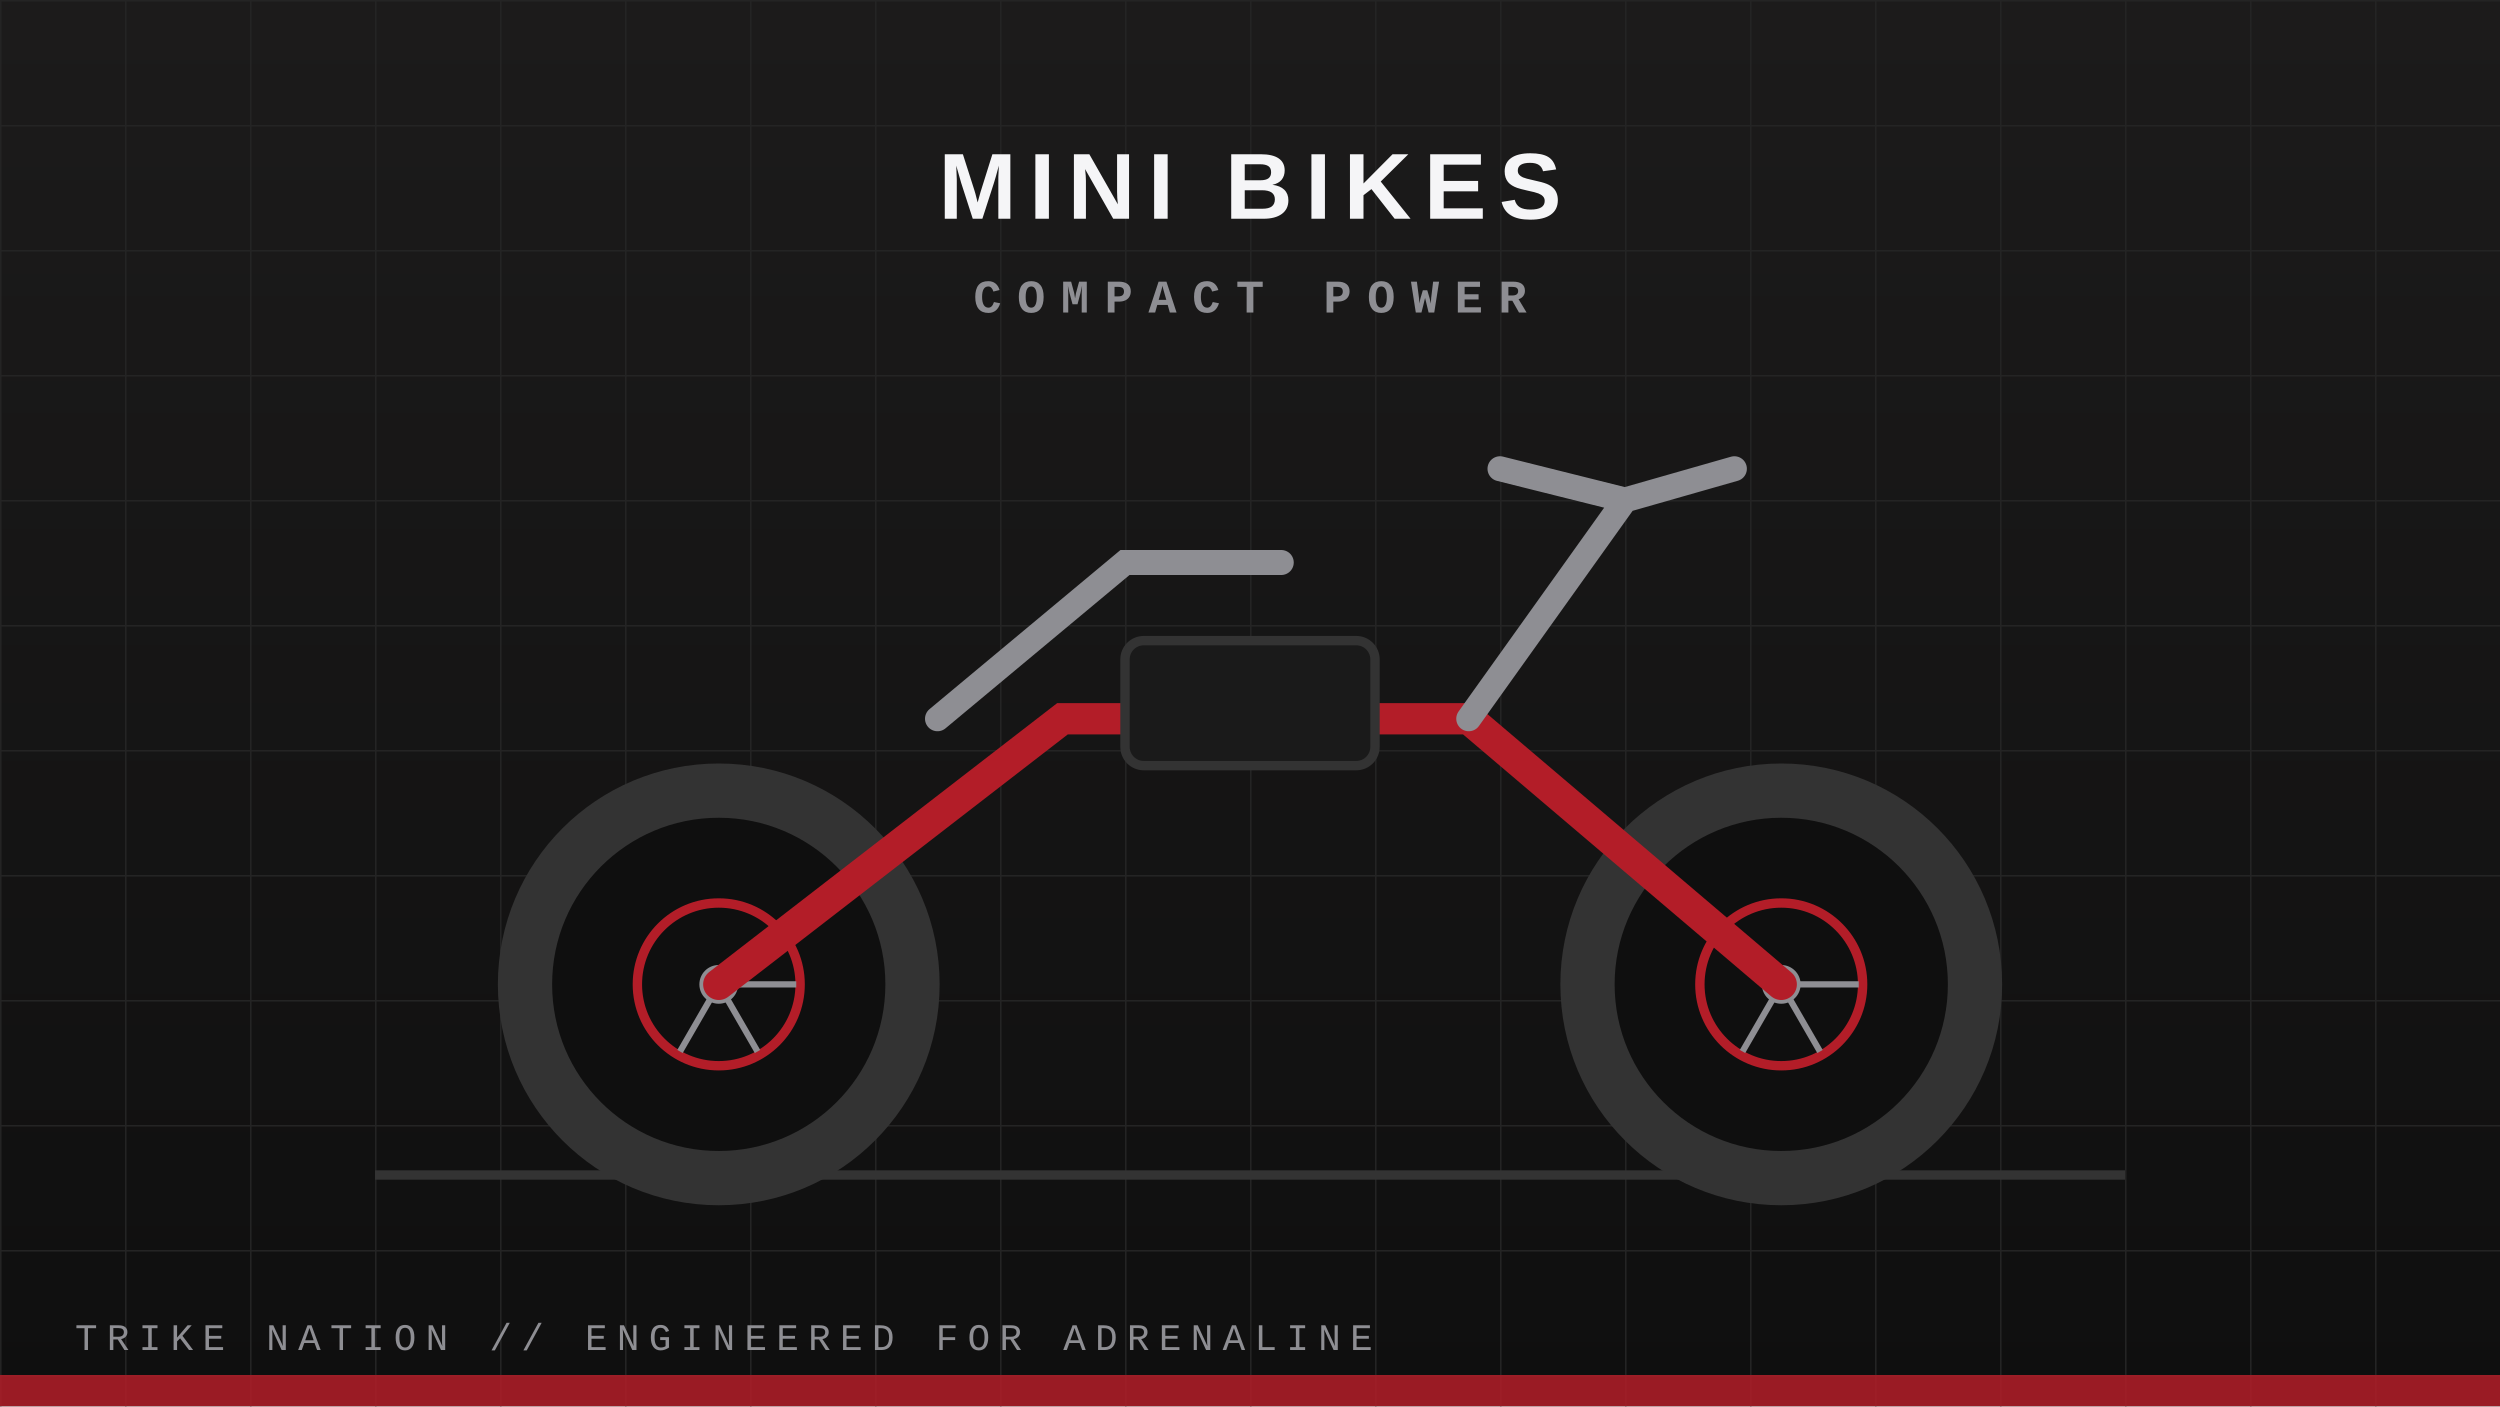
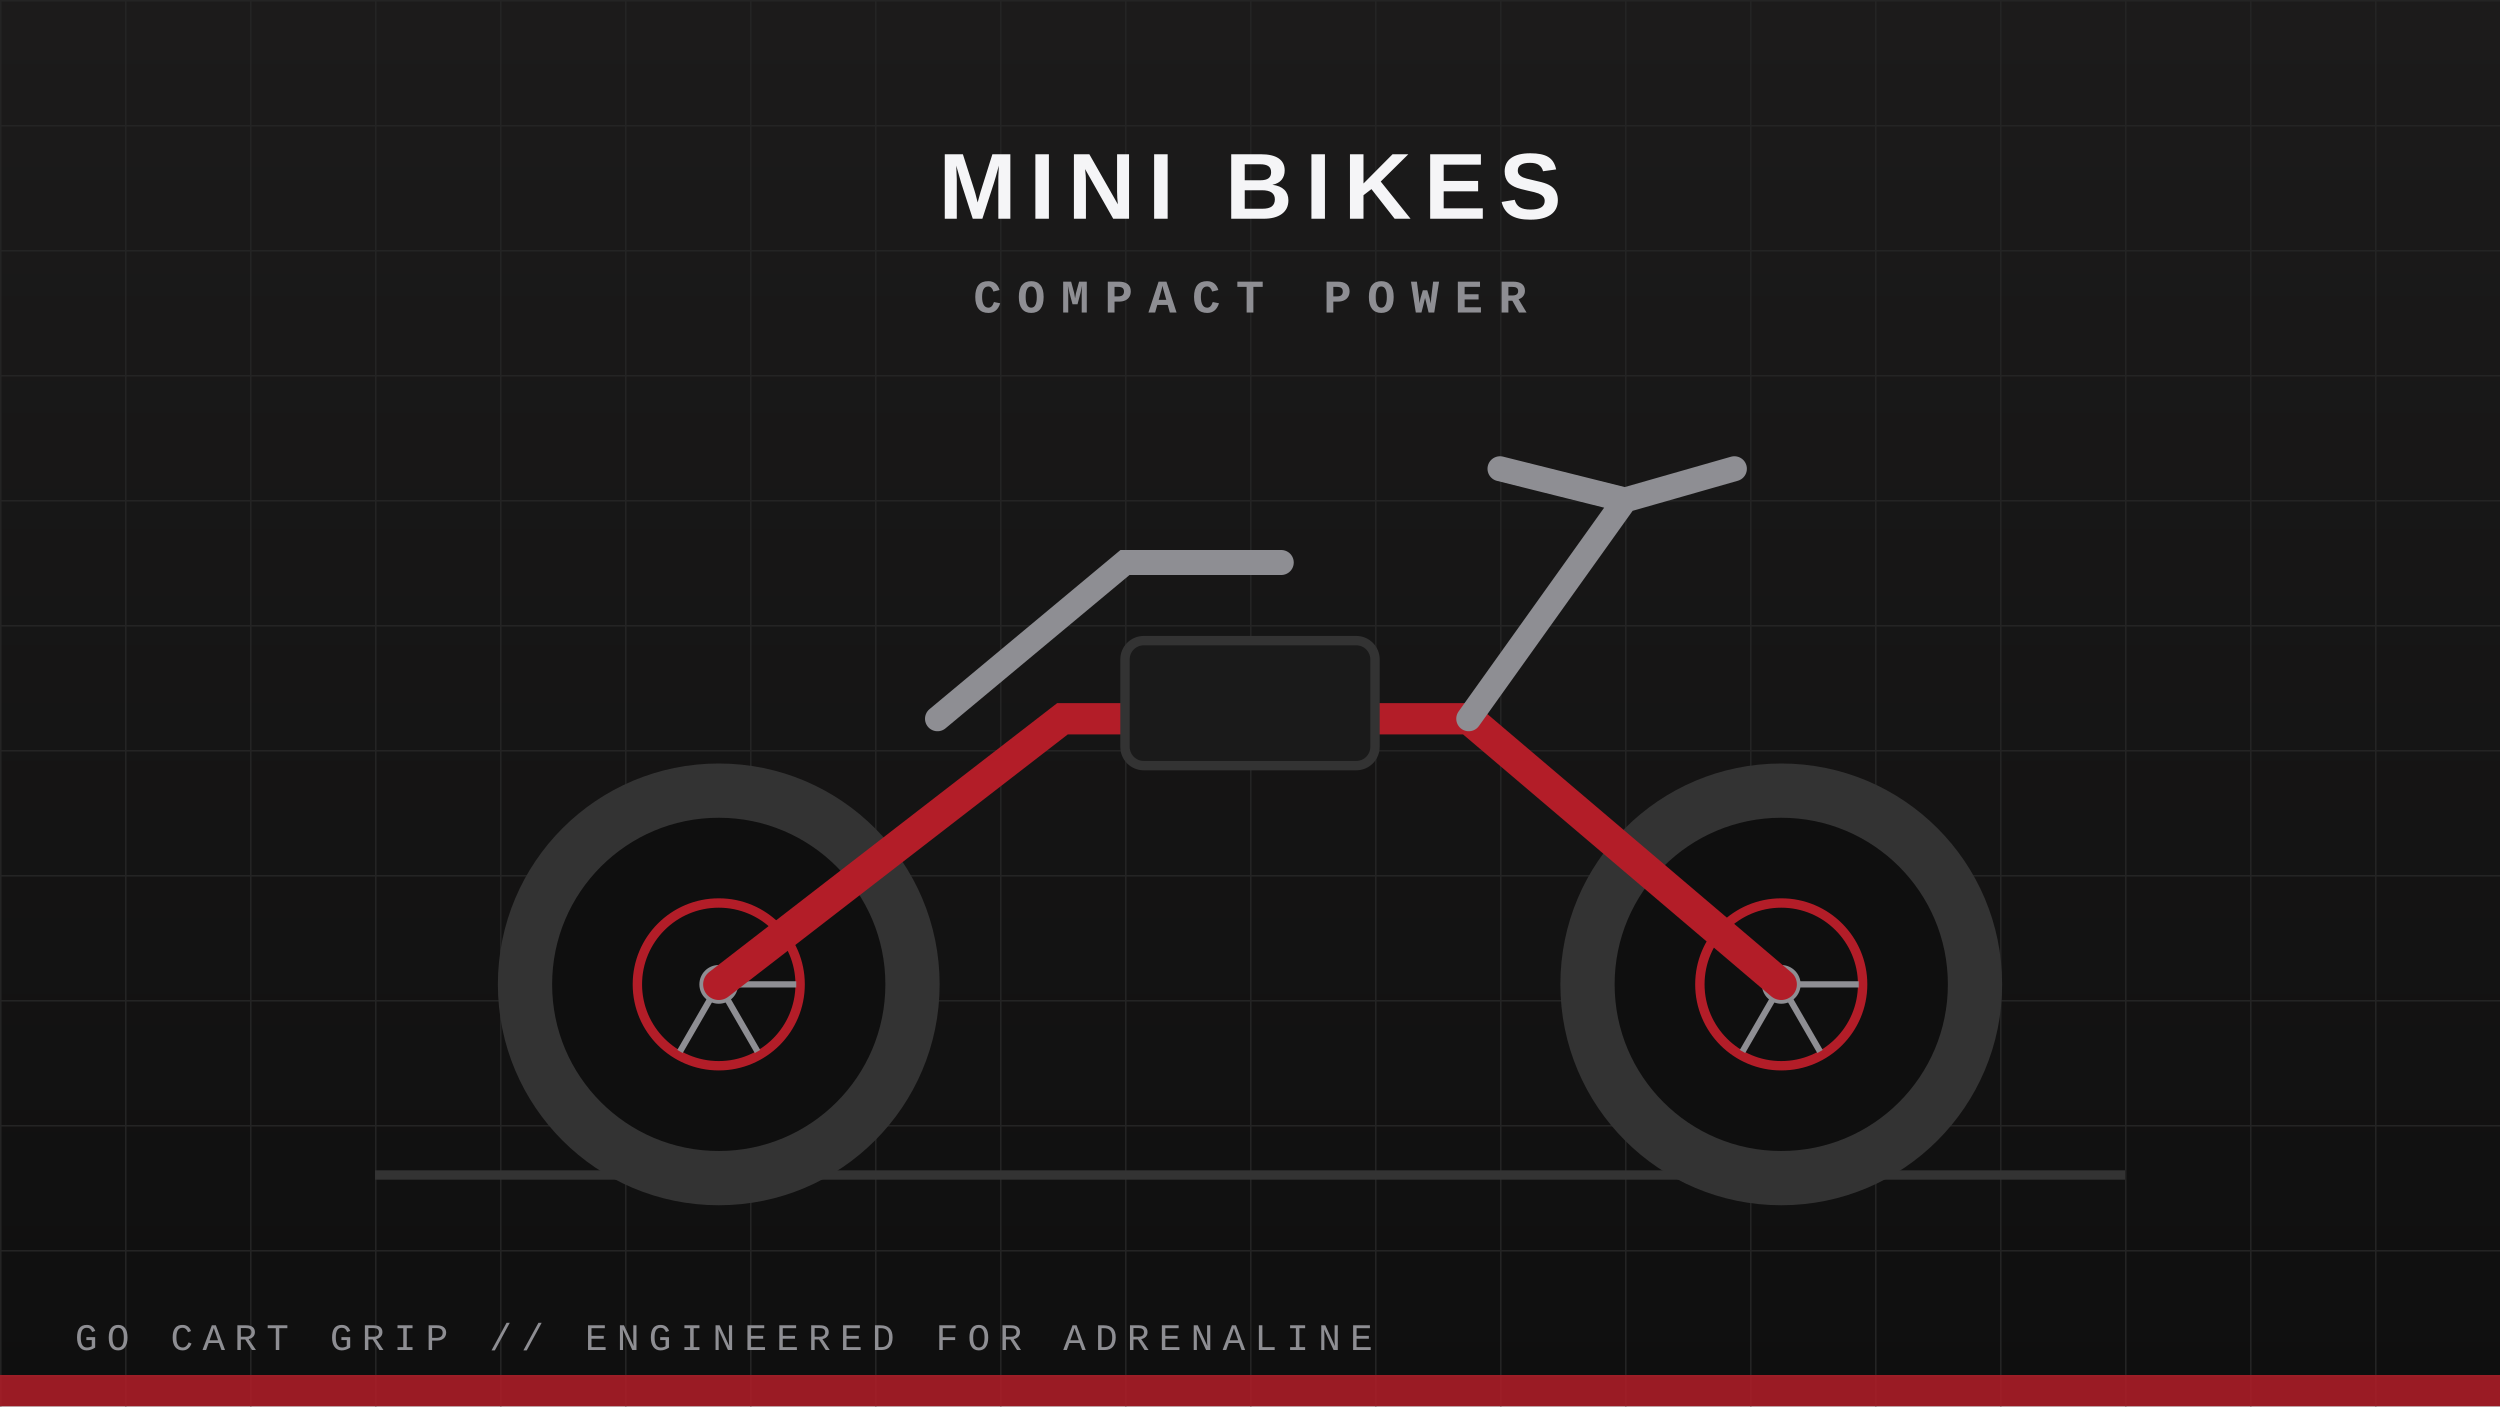
<svg xmlns="http://www.w3.org/2000/svg" width="800" height="450" viewBox="0 0 800 450">
  <defs>
    <linearGradient id="bg" x1="0" y1="0" x2="0" y2="1">
      <stop offset="0" stop-color="#1c1b1b" />
      <stop offset="1" stop-color="#0f0f0f" />
    </linearGradient>
    <pattern id="grid" width="40" height="40" patternUnits="userSpaceOnUse">
      <path d="M40 0 H0 V40" fill="none" stroke="#242424" stroke-width="1" />
    </pattern>
  </defs>
  <rect width="800" height="450" fill="url(#bg)" />
  <rect width="800" height="450" fill="url(#grid)" />
  <rect x="0" y="440" width="800" height="10" fill="#b31d28" opacity="0.85" />
  <line x1="120" y1="376" x2="680" y2="376" stroke="#333333" stroke-width="3" />
  <circle cx="230" cy="315" r="62" fill="#0f0f0f" stroke="#333333" stroke-width="17.36" />
  <circle cx="230" cy="315" r="26.04" fill="none" stroke="#b31d28" stroke-width="3" />
  <circle cx="230" cy="315" r="6.2" fill="#8e8e93" />
  <line x1="230" y1="315" x2="254.8" y2="315" stroke="#8e8e93" stroke-width="2" />
  <line x1="230" y1="315" x2="242.4" y2="336.477" stroke="#8e8e93" stroke-width="2" />
  <line x1="230" y1="315" x2="217.6" y2="336.477" stroke="#8e8e93" stroke-width="2" />
  <circle cx="570" cy="315" r="62" fill="#0f0f0f" stroke="#333333" stroke-width="17.36" />
  <circle cx="570" cy="315" r="26.04" fill="none" stroke="#b31d28" stroke-width="3" />
  <circle cx="570" cy="315" r="6.2" fill="#8e8e93" />
  <line x1="570" y1="315" x2="594.8" y2="315" stroke="#8e8e93" stroke-width="2" />
  <line x1="570" y1="315" x2="582.4" y2="336.477" stroke="#8e8e93" stroke-width="2" />
  <line x1="570" y1="315" x2="557.6" y2="336.477" stroke="#8e8e93" stroke-width="2" />
  <path d="M230 315 L340 230 L470 230 L570 315" fill="none" stroke="#b31d28" stroke-width="10" stroke-linecap="round" />
  <path d="M470 230 L520 160 M520 160 L480 150 M520 160 L555 150" fill="none" stroke="#8e8e93" stroke-width="8" stroke-linecap="round" />
  <path d="M300 230 L360 180 L410 180" fill="none" stroke="#8e8e93" stroke-width="8" stroke-linecap="round" />
  <rect x="360" y="205" width="80" height="40" rx="6" fill="#1a1a1a" stroke="#333333" stroke-width="3" />
  <text x="400" y="70" text-anchor="middle" font-family="'Arial Black', Arial, sans-serif" font-weight="900" font-size="30" letter-spacing="4" fill="#f5f5f7">MINI BIKES</text>
  <text x="400" y="100" text-anchor="middle" font-family="'Courier New', monospace" font-weight="700" font-size="15" letter-spacing="5" fill="#8e8e93">COMPACT POWER</text>
-   <text x="24" y="432" font-family="'Courier New', monospace" font-size="12" letter-spacing="3" fill="#8e8e93">TRIKE NATION // ENGINEERED FOR ADRENALINE</text>
+   <text x="24" y="432" font-family="'Courier New', monospace" font-size="12" letter-spacing="3" fill="#8e8e93">GO CART GRIP // ENGINEERED FOR ADRENALINE</text>
</svg>
